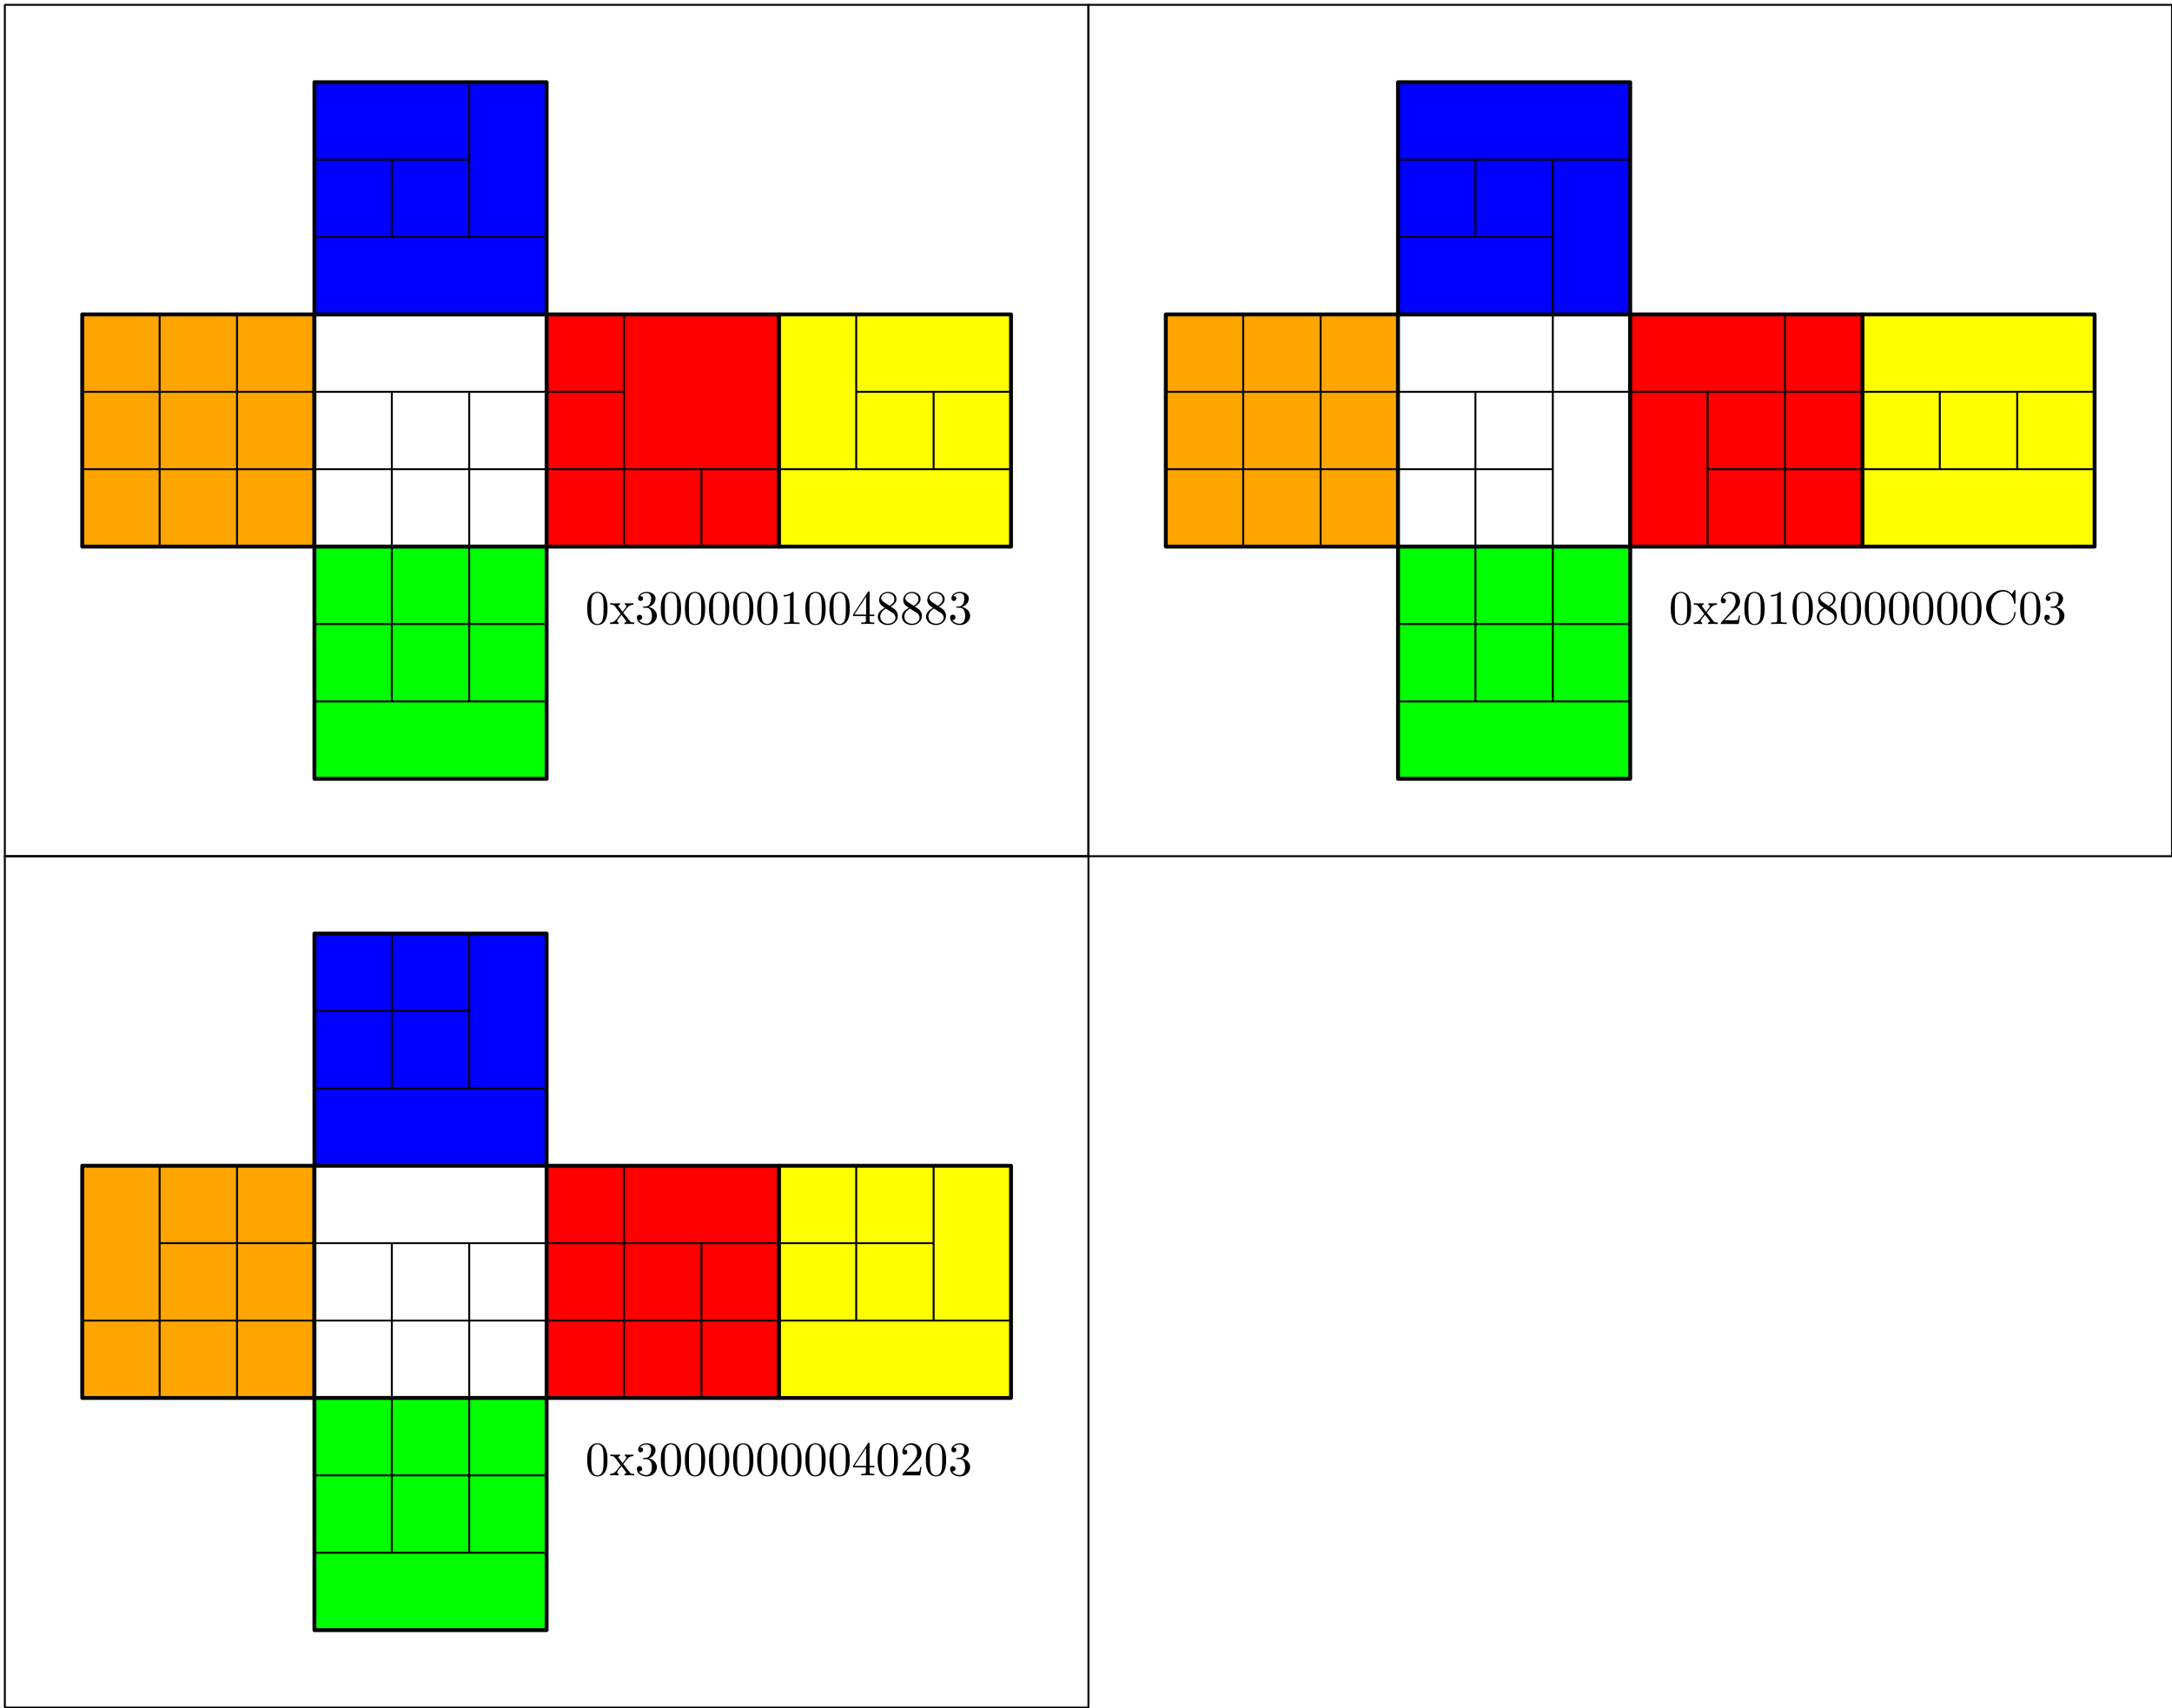
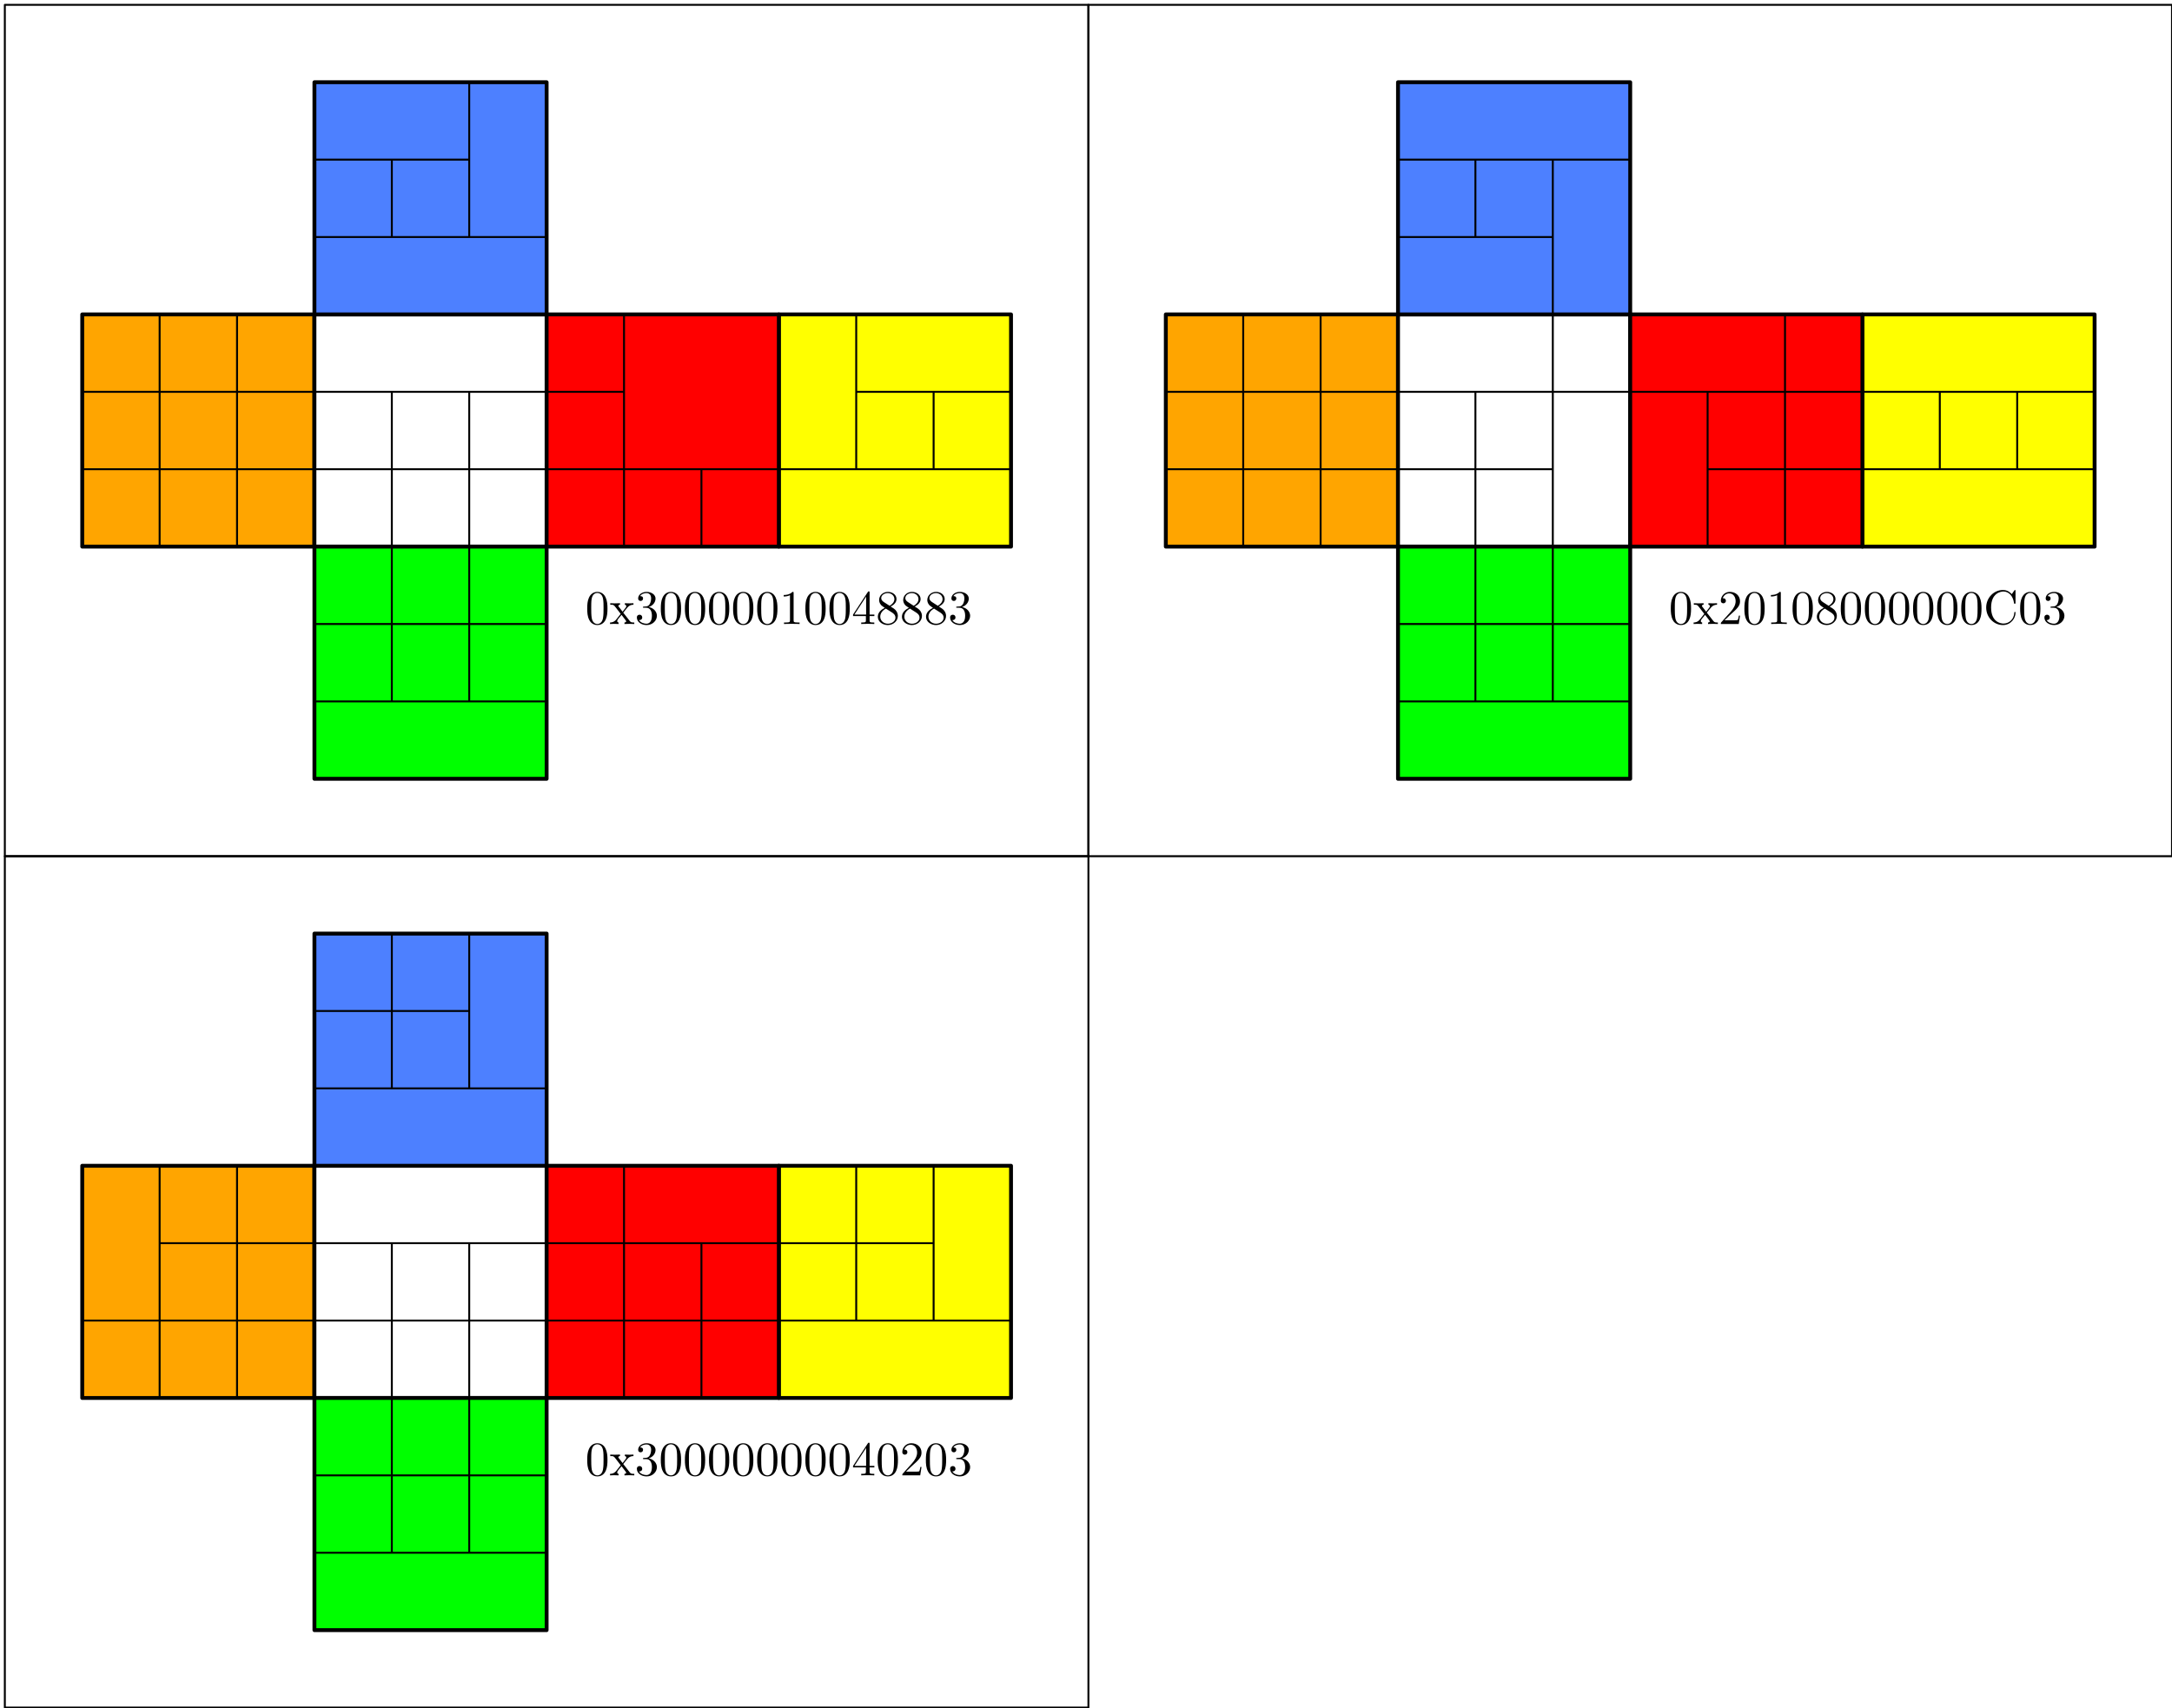
<svg xmlns="http://www.w3.org/2000/svg" xmlns:xlink="http://www.w3.org/1999/xlink" width="449pt" height="353pt" viewBox="0 0 449 353" version="1.1">
  <defs>
    <g>
      <symbol overflow="visible" id="glyph0-0">
        <path style="stroke:none;" d="" />
      </symbol>
      <symbol overflow="visible" id="glyph0-1">
        <path style="stroke:none;" d="M 4.578 -3.188 C 4.578 -3.984 4.531 -4.781 4.188 -5.516 C 3.734 -6.484 2.906 -6.641 2.5 -6.641 C 1.891 -6.641 1.172 -6.375 0.75 -5.453 C 0.438 -4.766 0.391 -3.984 0.391 -3.188 C 0.391 -2.438 0.422 -1.547 0.844 -0.781 C 1.266 0.016 2 0.219 2.484 0.219 C 3.016 0.219 3.781 0.016 4.219 -0.938 C 4.531 -1.625 4.578 -2.406 4.578 -3.188 Z M 2.484 0 C 2.094 0 1.5 -0.25 1.328 -1.203 C 1.219 -1.797 1.219 -2.719 1.219 -3.312 C 1.219 -3.953 1.219 -4.609 1.297 -5.141 C 1.484 -6.328 2.234 -6.422 2.484 -6.422 C 2.812 -6.422 3.469 -6.234 3.656 -5.25 C 3.766 -4.688 3.766 -3.938 3.766 -3.312 C 3.766 -2.562 3.766 -1.891 3.656 -1.25 C 3.5 -0.297 2.938 0 2.484 0 Z M 2.484 0 " />
      </symbol>
      <symbol overflow="visible" id="glyph0-2">
        <path style="stroke:none;" d="M 2.859 -2.344 C 3.156 -2.719 3.531 -3.203 3.781 -3.469 C 4.094 -3.828 4.5 -3.984 4.969 -3.984 L 4.969 -4.297 C 4.703 -4.281 4.406 -4.266 4.141 -4.266 C 3.844 -4.266 3.312 -4.281 3.188 -4.297 L 3.188 -3.984 C 3.406 -3.969 3.484 -3.844 3.484 -3.672 C 3.484 -3.516 3.375 -3.391 3.328 -3.328 L 2.719 -2.547 L 1.938 -3.562 C 1.844 -3.656 1.844 -3.672 1.844 -3.734 C 1.844 -3.891 2 -3.984 2.188 -3.984 L 2.188 -4.297 C 1.938 -4.281 1.281 -4.266 1.109 -4.266 C 0.906 -4.266 0.438 -4.281 0.172 -4.297 L 0.172 -3.984 C 0.875 -3.984 0.875 -3.984 1.344 -3.375 L 2.328 -2.094 L 1.391 -0.906 C 0.922 -0.328 0.328 -0.312 0.125 -0.312 L 0.125 0 C 0.375 -0.016 0.688 -0.031 0.953 -0.031 C 1.234 -0.031 1.656 -0.016 1.891 0 L 1.891 -0.312 C 1.672 -0.344 1.609 -0.469 1.609 -0.625 C 1.609 -0.844 1.891 -1.172 2.5 -1.891 L 3.266 -0.891 C 3.344 -0.781 3.469 -0.625 3.469 -0.562 C 3.469 -0.469 3.375 -0.312 3.109 -0.312 L 3.109 0 C 3.406 -0.016 3.969 -0.031 4.188 -0.031 C 4.453 -0.031 4.844 -0.016 5.141 0 L 5.141 -0.312 C 4.609 -0.312 4.422 -0.328 4.203 -0.625 Z M 2.859 -2.344 " />
      </symbol>
      <symbol overflow="visible" id="glyph0-3">
        <path style="stroke:none;" d="M 2.891 -3.516 C 3.703 -3.781 4.281 -4.469 4.281 -5.266 C 4.281 -6.078 3.406 -6.641 2.453 -6.641 C 1.453 -6.641 0.688 -6.047 0.688 -5.281 C 0.688 -4.953 0.906 -4.766 1.203 -4.766 C 1.5 -4.766 1.703 -4.984 1.703 -5.281 C 1.703 -5.766 1.234 -5.766 1.094 -5.766 C 1.391 -6.266 2.047 -6.391 2.406 -6.391 C 2.828 -6.391 3.375 -6.172 3.375 -5.281 C 3.375 -5.156 3.344 -4.578 3.094 -4.141 C 2.797 -3.656 2.453 -3.625 2.203 -3.625 C 2.125 -3.609 1.891 -3.594 1.812 -3.594 C 1.734 -3.578 1.672 -3.562 1.672 -3.469 C 1.672 -3.359 1.734 -3.359 1.906 -3.359 L 2.344 -3.359 C 3.156 -3.359 3.531 -2.688 3.531 -1.703 C 3.531 -0.344 2.844 -0.062 2.406 -0.062 C 1.969 -0.062 1.219 -0.234 0.875 -0.812 C 1.219 -0.766 1.531 -0.984 1.531 -1.359 C 1.531 -1.719 1.266 -1.922 0.984 -1.922 C 0.734 -1.922 0.422 -1.781 0.422 -1.344 C 0.422 -0.438 1.344 0.219 2.438 0.219 C 3.656 0.219 4.562 -0.688 4.562 -1.703 C 4.562 -2.516 3.922 -3.297 2.891 -3.516 Z M 2.891 -3.516 " />
      </symbol>
      <symbol overflow="visible" id="glyph0-4">
        <path style="stroke:none;" d="M 2.938 -6.375 C 2.938 -6.625 2.938 -6.641 2.703 -6.641 C 2.078 -6 1.203 -6 0.891 -6 L 0.891 -5.688 C 1.094 -5.688 1.672 -5.688 2.188 -5.953 L 2.188 -0.781 C 2.188 -0.422 2.156 -0.312 1.266 -0.312 L 0.953 -0.312 L 0.953 0 C 1.297 -0.031 2.156 -0.031 2.562 -0.031 C 2.953 -0.031 3.828 -0.031 4.172 0 L 4.172 -0.312 L 3.859 -0.312 C 2.953 -0.312 2.938 -0.422 2.938 -0.781 Z M 2.938 -6.375 " />
      </symbol>
      <symbol overflow="visible" id="glyph0-5">
        <path style="stroke:none;" d="M 2.938 -1.641 L 2.938 -0.781 C 2.938 -0.422 2.906 -0.312 2.172 -0.312 L 1.969 -0.312 L 1.969 0 C 2.375 -0.031 2.891 -0.031 3.312 -0.031 C 3.734 -0.031 4.25 -0.031 4.672 0 L 4.672 -0.312 L 4.453 -0.312 C 3.719 -0.312 3.703 -0.422 3.703 -0.781 L 3.703 -1.641 L 4.688 -1.641 L 4.688 -1.953 L 3.703 -1.953 L 3.703 -6.484 C 3.703 -6.688 3.703 -6.75 3.531 -6.75 C 3.453 -6.75 3.422 -6.75 3.344 -6.625 L 0.281 -1.953 L 0.281 -1.641 Z M 2.984 -1.953 L 0.562 -1.953 L 2.984 -5.672 Z M 2.984 -1.953 " />
      </symbol>
      <symbol overflow="visible" id="glyph0-6">
        <path style="stroke:none;" d="M 1.625 -4.562 C 1.172 -4.859 1.125 -5.188 1.125 -5.359 C 1.125 -5.969 1.781 -6.391 2.484 -6.391 C 3.203 -6.391 3.844 -5.875 3.844 -5.156 C 3.844 -4.578 3.453 -4.109 2.859 -3.766 Z M 3.078 -3.609 C 3.797 -3.984 4.281 -4.5 4.281 -5.156 C 4.281 -6.078 3.406 -6.641 2.5 -6.641 C 1.5 -6.641 0.688 -5.906 0.688 -4.969 C 0.688 -4.797 0.703 -4.344 1.125 -3.875 C 1.234 -3.766 1.609 -3.516 1.859 -3.344 C 1.281 -3.047 0.422 -2.5 0.422 -1.5 C 0.422 -0.453 1.438 0.219 2.484 0.219 C 3.609 0.219 4.562 -0.609 4.562 -1.672 C 4.562 -2.031 4.453 -2.484 4.062 -2.906 C 3.875 -3.109 3.719 -3.203 3.078 -3.609 Z M 2.078 -3.188 L 3.312 -2.406 C 3.594 -2.219 4.062 -1.922 4.062 -1.312 C 4.062 -0.578 3.312 -0.062 2.5 -0.062 C 1.641 -0.062 0.922 -0.672 0.922 -1.5 C 0.922 -2.078 1.234 -2.719 2.078 -3.188 Z M 2.078 -3.188 " />
      </symbol>
      <symbol overflow="visible" id="glyph0-7">
        <path style="stroke:none;" d="M 1.266 -0.766 L 2.328 -1.797 C 3.875 -3.172 4.469 -3.703 4.469 -4.703 C 4.469 -5.844 3.578 -6.641 2.359 -6.641 C 1.234 -6.641 0.5 -5.719 0.5 -4.828 C 0.5 -4.281 1 -4.281 1.031 -4.281 C 1.203 -4.281 1.547 -4.391 1.547 -4.812 C 1.547 -5.062 1.359 -5.328 1.016 -5.328 C 0.938 -5.328 0.922 -5.328 0.891 -5.312 C 1.109 -5.969 1.656 -6.328 2.234 -6.328 C 3.141 -6.328 3.562 -5.516 3.562 -4.703 C 3.562 -3.906 3.078 -3.125 2.516 -2.5 L 0.609 -0.375 C 0.5 -0.266 0.5 -0.234 0.5 0 L 4.203 0 L 4.469 -1.734 L 4.234 -1.734 C 4.172 -1.438 4.109 -1 4 -0.844 C 3.938 -0.766 3.281 -0.766 3.062 -0.766 Z M 1.266 -0.766 " />
      </symbol>
      <symbol overflow="visible" id="glyph1-0">
        <path style="stroke:none;" d="" />
      </symbol>
      <symbol overflow="visible" id="glyph1-1">
        <path style="stroke:none;" d="M 4.578 -3.188 C 4.578 -3.984 4.531 -4.781 4.188 -5.516 C 3.734 -6.484 2.906 -6.641 2.5 -6.641 C 1.891 -6.641 1.172 -6.375 0.75 -5.453 C 0.438 -4.766 0.391 -3.984 0.391 -3.188 C 0.391 -2.438 0.422 -1.547 0.844 -0.781 C 1.266 0.016 2 0.219 2.484 0.219 C 3.016 0.219 3.781 0.016 4.219 -0.938 C 4.531 -1.625 4.578 -2.406 4.578 -3.188 Z M 2.484 0 C 2.094 0 1.5 -0.25 1.328 -1.203 C 1.219 -1.797 1.219 -2.719 1.219 -3.312 C 1.219 -3.953 1.219 -4.609 1.297 -5.141 C 1.484 -6.328 2.234 -6.422 2.484 -6.422 C 2.812 -6.422 3.469 -6.234 3.656 -5.25 C 3.766 -4.688 3.766 -3.938 3.766 -3.312 C 3.766 -2.562 3.766 -1.891 3.656 -1.25 C 3.5 -0.297 2.938 0 2.484 0 Z M 2.484 0 " />
      </symbol>
      <symbol overflow="visible" id="glyph1-2">
        <path style="stroke:none;" d="M 2.859 -2.344 C 3.156 -2.719 3.531 -3.203 3.781 -3.469 C 4.094 -3.828 4.5 -3.984 4.969 -3.984 L 4.969 -4.297 C 4.703 -4.281 4.406 -4.266 4.141 -4.266 C 3.844 -4.266 3.312 -4.281 3.188 -4.297 L 3.188 -3.984 C 3.406 -3.969 3.484 -3.844 3.484 -3.672 C 3.484 -3.516 3.375 -3.391 3.328 -3.328 L 2.719 -2.547 L 1.938 -3.562 C 1.844 -3.656 1.844 -3.672 1.844 -3.734 C 1.844 -3.891 2 -3.984 2.188 -3.984 L 2.188 -4.297 C 1.938 -4.281 1.281 -4.266 1.109 -4.266 C 0.906 -4.266 0.438 -4.281 0.172 -4.297 L 0.172 -3.984 C 0.875 -3.984 0.875 -3.984 1.344 -3.375 L 2.328 -2.094 L 1.391 -0.906 C 0.922 -0.328 0.328 -0.312 0.125 -0.312 L 0.125 0 C 0.375 -0.016 0.688 -0.031 0.953 -0.031 C 1.234 -0.031 1.656 -0.016 1.891 0 L 1.891 -0.312 C 1.672 -0.344 1.609 -0.469 1.609 -0.625 C 1.609 -0.844 1.891 -1.172 2.5 -1.891 L 3.266 -0.891 C 3.344 -0.781 3.469 -0.625 3.469 -0.562 C 3.469 -0.469 3.375 -0.312 3.109 -0.312 L 3.109 0 C 3.406 -0.016 3.969 -0.031 4.188 -0.031 C 4.453 -0.031 4.844 -0.016 5.141 0 L 5.141 -0.312 C 4.609 -0.312 4.422 -0.328 4.203 -0.625 Z M 2.859 -2.344 " />
      </symbol>
      <symbol overflow="visible" id="glyph1-3">
        <path style="stroke:none;" d="M 1.266 -0.766 L 2.328 -1.797 C 3.875 -3.172 4.469 -3.703 4.469 -4.703 C 4.469 -5.844 3.578 -6.641 2.359 -6.641 C 1.234 -6.641 0.5 -5.719 0.5 -4.828 C 0.5 -4.281 1 -4.281 1.031 -4.281 C 1.203 -4.281 1.547 -4.391 1.547 -4.812 C 1.547 -5.062 1.359 -5.328 1.016 -5.328 C 0.938 -5.328 0.922 -5.328 0.891 -5.312 C 1.109 -5.969 1.656 -6.328 2.234 -6.328 C 3.141 -6.328 3.562 -5.516 3.562 -4.703 C 3.562 -3.906 3.078 -3.125 2.516 -2.5 L 0.609 -0.375 C 0.5 -0.266 0.5 -0.234 0.5 0 L 4.203 0 L 4.469 -1.734 L 4.234 -1.734 C 4.172 -1.438 4.109 -1 4 -0.844 C 3.938 -0.766 3.281 -0.766 3.062 -0.766 Z M 1.266 -0.766 " />
      </symbol>
      <symbol overflow="visible" id="glyph1-4">
        <path style="stroke:none;" d="M 2.938 -6.375 C 2.938 -6.625 2.938 -6.641 2.703 -6.641 C 2.078 -6 1.203 -6 0.891 -6 L 0.891 -5.688 C 1.094 -5.688 1.672 -5.688 2.188 -5.953 L 2.188 -0.781 C 2.188 -0.422 2.156 -0.312 1.266 -0.312 L 0.953 -0.312 L 0.953 0 C 1.297 -0.031 2.156 -0.031 2.562 -0.031 C 2.953 -0.031 3.828 -0.031 4.172 0 L 4.172 -0.312 L 3.859 -0.312 C 2.953 -0.312 2.938 -0.422 2.938 -0.781 Z M 2.938 -6.375 " />
      </symbol>
      <symbol overflow="visible" id="glyph1-5">
        <path style="stroke:none;" d="M 1.625 -4.562 C 1.172 -4.859 1.125 -5.188 1.125 -5.359 C 1.125 -5.969 1.781 -6.391 2.484 -6.391 C 3.203 -6.391 3.844 -5.875 3.844 -5.156 C 3.844 -4.578 3.453 -4.109 2.859 -3.766 Z M 3.078 -3.609 C 3.797 -3.984 4.281 -4.5 4.281 -5.156 C 4.281 -6.078 3.406 -6.641 2.5 -6.641 C 1.5 -6.641 0.688 -5.906 0.688 -4.969 C 0.688 -4.797 0.703 -4.344 1.125 -3.875 C 1.234 -3.766 1.609 -3.516 1.859 -3.344 C 1.281 -3.047 0.422 -2.5 0.422 -1.5 C 0.422 -0.453 1.438 0.219 2.484 0.219 C 3.609 0.219 4.562 -0.609 4.562 -1.672 C 4.562 -2.031 4.453 -2.484 4.062 -2.906 C 3.875 -3.109 3.719 -3.203 3.078 -3.609 Z M 2.078 -3.188 L 3.312 -2.406 C 3.594 -2.219 4.062 -1.922 4.062 -1.312 C 4.062 -0.578 3.312 -0.062 2.5 -0.062 C 1.641 -0.062 0.922 -0.672 0.922 -1.5 C 0.922 -2.078 1.234 -2.719 2.078 -3.188 Z M 2.078 -3.188 " />
      </symbol>
      <symbol overflow="visible" id="glyph1-6">
        <path style="stroke:none;" d="M 0.562 -3.406 C 0.562 -1.344 2.172 0.219 4.031 0.219 C 5.656 0.219 6.625 -1.172 6.625 -2.328 C 6.625 -2.422 6.625 -2.5 6.5 -2.5 C 6.391 -2.5 6.391 -2.438 6.375 -2.328 C 6.297 -0.906 5.234 -0.094 4.141 -0.094 C 3.531 -0.094 1.578 -0.422 1.578 -3.406 C 1.578 -6.375 3.531 -6.719 4.141 -6.719 C 5.219 -6.719 6.109 -5.812 6.312 -4.359 C 6.328 -4.219 6.328 -4.188 6.469 -4.188 C 6.625 -4.188 6.625 -4.219 6.625 -4.422 L 6.625 -6.781 C 6.625 -6.953 6.625 -7.031 6.516 -7.031 C 6.484 -7.031 6.438 -7.031 6.359 -6.906 L 5.859 -6.172 C 5.5 -6.531 4.984 -7.031 4.031 -7.031 C 2.156 -7.031 0.562 -5.438 0.562 -3.406 Z M 0.562 -3.406 " />
      </symbol>
      <symbol overflow="visible" id="glyph1-7">
        <path style="stroke:none;" d="M 2.891 -3.516 C 3.703 -3.781 4.281 -4.469 4.281 -5.266 C 4.281 -6.078 3.406 -6.641 2.453 -6.641 C 1.453 -6.641 0.688 -6.047 0.688 -5.281 C 0.688 -4.953 0.906 -4.766 1.203 -4.766 C 1.5 -4.766 1.703 -4.984 1.703 -5.281 C 1.703 -5.766 1.234 -5.766 1.094 -5.766 C 1.391 -6.266 2.047 -6.391 2.406 -6.391 C 2.828 -6.391 3.375 -6.172 3.375 -5.281 C 3.375 -5.156 3.344 -4.578 3.094 -4.141 C 2.797 -3.656 2.453 -3.625 2.203 -3.625 C 2.125 -3.609 1.891 -3.594 1.812 -3.594 C 1.734 -3.578 1.672 -3.562 1.672 -3.469 C 1.672 -3.359 1.734 -3.359 1.906 -3.359 L 2.344 -3.359 C 3.156 -3.359 3.531 -2.688 3.531 -1.703 C 3.531 -0.344 2.844 -0.062 2.406 -0.062 C 1.969 -0.062 1.219 -0.234 0.875 -0.812 C 1.219 -0.766 1.531 -0.984 1.531 -1.359 C 1.531 -1.719 1.266 -1.922 0.984 -1.922 C 0.734 -1.922 0.422 -1.781 0.422 -1.344 C 0.422 -0.438 1.344 0.219 2.438 0.219 C 3.656 0.219 4.562 -0.688 4.562 -1.703 C 4.562 -2.516 3.922 -3.297 2.891 -3.516 Z M 2.891 -3.516 " />
      </symbol>
    </g>
  </defs>
-   <g id="surface3512">
+   <g id="surface269">
    <path style="fill-rule:evenodd;fill:rgb(100%,64.7%,0%);fill-opacity:1;stroke-width:0.8;stroke-linecap:butt;stroke-linejoin:round;stroke:rgb(0%,0%,0%);stroke-opacity:1;stroke-miterlimit:10;" d="M 80 768 L 80 720 L 128 720 L 128 768 Z M 80 768 " transform="matrix(1,0,0,-1,-63,833)" />
    <path style="fill-rule:evenodd;fill:rgb(100%,100%,100%);fill-opacity:1;stroke-width:0.8;stroke-linecap:butt;stroke-linejoin:round;stroke:rgb(0%,0%,0%);stroke-opacity:1;stroke-miterlimit:10;" d="M 128 720 L 128 768 L 176 768 L 176 720 Z M 128 720 " transform="matrix(1,0,0,-1,-63,833)" />
    <path style="fill-rule:evenodd;fill:rgb(100%,100%,0%);fill-opacity:1;stroke-width:0.8;stroke-linecap:butt;stroke-linejoin:round;stroke:rgb(0%,0%,0%);stroke-opacity:1;stroke-miterlimit:10;" d="M 224 720 L 224 768 L 272 768 L 272 720 Z M 224 720 " transform="matrix(1,0,0,-1,-63,833)" />
    <path style="fill-rule:evenodd;fill:rgb(0%,100%,0%);fill-opacity:1;stroke-width:0.8;stroke-linecap:butt;stroke-linejoin:round;stroke:rgb(0%,0%,0%);stroke-opacity:1;stroke-miterlimit:10;" d="M 128 720 L 128 672 L 176 672 L 176 720 Z M 128 720 " transform="matrix(1,0,0,-1,-63,833)" />
-     <path style="fill-rule:evenodd;fill:rgb(0%,0%,100%);fill-opacity:1;stroke-width:0.8;stroke-linecap:butt;stroke-linejoin:round;stroke:rgb(0%,0%,0%);stroke-opacity:1;stroke-miterlimit:10;" d="M 128 768 L 128 816 L 176 816 L 176 768 Z M 128 768 " transform="matrix(1,0,0,-1,-63,833)" />
+     <path style="fill-rule:evenodd;fill:rgb(30%,50%,100%);fill-opacity:1;stroke-width:0.8;stroke-linecap:butt;stroke-linejoin:round;stroke:rgb(0%,0%,0%);stroke-opacity:1;stroke-miterlimit:10;" d="M 128 768 L 128 816 L 176 816 L 176 768 Z M 128 768 " transform="matrix(1,0,0,-1,-63,833)" />
    <path style="fill-rule:evenodd;fill:rgb(100%,0%,0%);fill-opacity:1;stroke-width:0.8;stroke-linecap:butt;stroke-linejoin:round;stroke:rgb(0%,0%,0%);stroke-opacity:1;stroke-miterlimit:10;" d="M 176 720 L 176 768 L 224 768 L 224 720 Z M 176 720 " transform="matrix(1,0,0,-1,-63,833)" />
    <g style="fill:rgb(0%,0%,0%);fill-opacity:1;">
      <use xlink:href="#glyph0-1" x="121" y="129" />
      <use xlink:href="#glyph0-2" x="125.981" y="129" />
      <use xlink:href="#glyph0-3" x="131.232" y="129" />
      <use xlink:href="#glyph0-1" x="136.213" y="129" />
      <use xlink:href="#glyph0-1" x="141.194" y="129" />
      <use xlink:href="#glyph0-1" x="146.175" y="129" />
      <use xlink:href="#glyph0-1" x="151.157" y="129" />
      <use xlink:href="#glyph0-1" x="156.138" y="129" />
      <use xlink:href="#glyph0-4" x="161.119" y="129" />
      <use xlink:href="#glyph0-1" x="166.101" y="129" />
      <use xlink:href="#glyph0-1" x="171.082" y="129" />
      <use xlink:href="#glyph0-5" x="176.063" y="129" />
      <use xlink:href="#glyph0-6" x="181.045" y="129" />
      <use xlink:href="#glyph0-6" x="186.026" y="129" />
      <use xlink:href="#glyph0-6" x="191.007" y="129" />
      <use xlink:href="#glyph0-3" x="195.988" y="129" />
    </g>
    <path style="fill:none;stroke-width:0.4;stroke-linecap:butt;stroke-linejoin:round;stroke:rgb(0%,0%,0%);stroke-opacity:1;stroke-miterlimit:10;" d="M 64 832 L 64 656 L 288 656 L 288 832 Z M 64 832 " transform="matrix(1,0,0,-1,-63,833)" />
    <path style="fill-rule:evenodd;fill:rgb(100%,64.7%,0%);fill-opacity:1;stroke-width:0.8;stroke-linecap:butt;stroke-linejoin:round;stroke:rgb(0%,0%,0%);stroke-opacity:1;stroke-miterlimit:10;" d="M 304 768 L 304 720 L 352 720 L 352 768 Z M 304 768 " transform="matrix(1,0,0,-1,-63,833)" />
    <path style="fill-rule:evenodd;fill:rgb(100%,100%,100%);fill-opacity:1;stroke-width:0.8;stroke-linecap:butt;stroke-linejoin:round;stroke:rgb(0%,0%,0%);stroke-opacity:1;stroke-miterlimit:10;" d="M 352 720 L 352 768 L 400 768 L 400 720 Z M 352 720 " transform="matrix(1,0,0,-1,-63,833)" />
    <path style="fill-rule:evenodd;fill:rgb(100%,100%,0%);fill-opacity:1;stroke-width:0.8;stroke-linecap:butt;stroke-linejoin:round;stroke:rgb(0%,0%,0%);stroke-opacity:1;stroke-miterlimit:10;" d="M 448 720 L 448 768 L 496 768 L 496 720 Z M 448 720 " transform="matrix(1,0,0,-1,-63,833)" />
    <path style="fill-rule:evenodd;fill:rgb(0%,100%,0%);fill-opacity:1;stroke-width:0.8;stroke-linecap:butt;stroke-linejoin:round;stroke:rgb(0%,0%,0%);stroke-opacity:1;stroke-miterlimit:10;" d="M 352 720 L 352 672 L 400 672 L 400 720 Z M 352 720 " transform="matrix(1,0,0,-1,-63,833)" />
-     <path style="fill-rule:evenodd;fill:rgb(0%,0%,100%);fill-opacity:1;stroke-width:0.8;stroke-linecap:butt;stroke-linejoin:round;stroke:rgb(0%,0%,0%);stroke-opacity:1;stroke-miterlimit:10;" d="M 352 768 L 352 816 L 400 816 L 400 768 Z M 352 768 " transform="matrix(1,0,0,-1,-63,833)" />
+     <path style="fill-rule:evenodd;fill:rgb(30%,50%,100%);fill-opacity:1;stroke-width:0.8;stroke-linecap:butt;stroke-linejoin:round;stroke:rgb(0%,0%,0%);stroke-opacity:1;stroke-miterlimit:10;" d="M 352 768 L 352 816 L 400 816 L 400 768 Z M 352 768 " transform="matrix(1,0,0,-1,-63,833)" />
    <path style="fill-rule:evenodd;fill:rgb(100%,0%,0%);fill-opacity:1;stroke-width:0.8;stroke-linecap:butt;stroke-linejoin:round;stroke:rgb(0%,0%,0%);stroke-opacity:1;stroke-miterlimit:10;" d="M 400 720 L 400 768 L 448 768 L 448 720 Z M 400 720 " transform="matrix(1,0,0,-1,-63,833)" />
    <g style="fill:rgb(0%,0%,0%);fill-opacity:1;">
      <use xlink:href="#glyph1-1" x="345" y="129" />
      <use xlink:href="#glyph1-2" x="349.981" y="129" />
      <use xlink:href="#glyph1-3" x="355.232" y="129" />
      <use xlink:href="#glyph1-1" x="360.213" y="129" />
      <use xlink:href="#glyph1-4" x="365.194" y="129" />
      <use xlink:href="#glyph1-1" x="370.175" y="129" />
      <use xlink:href="#glyph1-5" x="375.157" y="129" />
      <use xlink:href="#glyph1-1" x="380.138" y="129" />
      <use xlink:href="#glyph1-1" x="385.119" y="129" />
      <use xlink:href="#glyph1-1" x="390.101" y="129" />
      <use xlink:href="#glyph1-1" x="395.082" y="129" />
      <use xlink:href="#glyph1-1" x="400.063" y="129" />
      <use xlink:href="#glyph1-1" x="405.045" y="129" />
      <use xlink:href="#glyph1-6" x="410.026" y="129" />
      <use xlink:href="#glyph1-1" x="417.219" y="129" />
      <use xlink:href="#glyph1-7" x="422.2" y="129" />
    </g>
    <path style="fill:none;stroke-width:0.4;stroke-linecap:butt;stroke-linejoin:round;stroke:rgb(0%,0%,0%);stroke-opacity:1;stroke-miterlimit:10;" d="M 288 832 L 288 656 L 512 656 L 512 832 Z M 288 832 " transform="matrix(1,0,0,-1,-63,833)" />
    <path style="fill-rule:evenodd;fill:rgb(100%,64.7%,0%);fill-opacity:1;stroke-width:0.8;stroke-linecap:butt;stroke-linejoin:round;stroke:rgb(0%,0%,0%);stroke-opacity:1;stroke-miterlimit:10;" d="M 80 592 L 80 544 L 128 544 L 128 592 Z M 80 592 " transform="matrix(1,0,0,-1,-63,833)" />
    <path style="fill-rule:evenodd;fill:rgb(100%,100%,100%);fill-opacity:1;stroke-width:0.8;stroke-linecap:butt;stroke-linejoin:round;stroke:rgb(0%,0%,0%);stroke-opacity:1;stroke-miterlimit:10;" d="M 128 544 L 128 592 L 176 592 L 176 544 Z M 128 544 " transform="matrix(1,0,0,-1,-63,833)" />
    <path style="fill-rule:evenodd;fill:rgb(100%,100%,0%);fill-opacity:1;stroke-width:0.8;stroke-linecap:butt;stroke-linejoin:round;stroke:rgb(0%,0%,0%);stroke-opacity:1;stroke-miterlimit:10;" d="M 224 544 L 224 592 L 272 592 L 272 544 Z M 224 544 " transform="matrix(1,0,0,-1,-63,833)" />
    <path style="fill-rule:evenodd;fill:rgb(0%,100%,0%);fill-opacity:1;stroke-width:0.8;stroke-linecap:butt;stroke-linejoin:round;stroke:rgb(0%,0%,0%);stroke-opacity:1;stroke-miterlimit:10;" d="M 128 544 L 128 496 L 176 496 L 176 544 Z M 128 544 " transform="matrix(1,0,0,-1,-63,833)" />
-     <path style="fill-rule:evenodd;fill:rgb(0%,0%,100%);fill-opacity:1;stroke-width:0.8;stroke-linecap:butt;stroke-linejoin:round;stroke:rgb(0%,0%,0%);stroke-opacity:1;stroke-miterlimit:10;" d="M 128 592 L 128 640 L 176 640 L 176 592 Z M 128 592 " transform="matrix(1,0,0,-1,-63,833)" />
+     <path style="fill-rule:evenodd;fill:rgb(30%,50%,100%);fill-opacity:1;stroke-width:0.8;stroke-linecap:butt;stroke-linejoin:round;stroke:rgb(0%,0%,0%);stroke-opacity:1;stroke-miterlimit:10;" d="M 128 592 L 128 640 L 176 640 L 176 592 Z M 128 592 " transform="matrix(1,0,0,-1,-63,833)" />
    <path style="fill-rule:evenodd;fill:rgb(100%,0%,0%);fill-opacity:1;stroke-width:0.8;stroke-linecap:butt;stroke-linejoin:round;stroke:rgb(0%,0%,0%);stroke-opacity:1;stroke-miterlimit:10;" d="M 176 544 L 176 592 L 224 592 L 224 544 Z M 176 544 " transform="matrix(1,0,0,-1,-63,833)" />
    <g style="fill:rgb(0%,0%,0%);fill-opacity:1;">
      <use xlink:href="#glyph0-1" x="121" y="305" />
      <use xlink:href="#glyph0-2" x="125.981" y="305" />
      <use xlink:href="#glyph0-3" x="131.232" y="305" />
      <use xlink:href="#glyph0-1" x="136.213" y="305" />
      <use xlink:href="#glyph0-1" x="141.194" y="305" />
      <use xlink:href="#glyph0-1" x="146.175" y="305" />
      <use xlink:href="#glyph0-1" x="151.157" y="305" />
      <use xlink:href="#glyph0-1" x="156.138" y="305" />
      <use xlink:href="#glyph0-1" x="161.119" y="305" />
      <use xlink:href="#glyph0-1" x="166.101" y="305" />
      <use xlink:href="#glyph0-1" x="171.082" y="305" />
      <use xlink:href="#glyph0-5" x="176.063" y="305" />
      <use xlink:href="#glyph0-1" x="181.045" y="305" />
      <use xlink:href="#glyph0-7" x="186.026" y="305" />
      <use xlink:href="#glyph0-1" x="191.007" y="305" />
      <use xlink:href="#glyph0-3" x="195.988" y="305" />
    </g>
    <path style="fill:none;stroke-width:0.4;stroke-linecap:butt;stroke-linejoin:round;stroke:rgb(0%,0%,0%);stroke-opacity:1;stroke-miterlimit:10;" d="M 64 656 L 64 480 L 288 480 L 288 656 Z M 64 656 " transform="matrix(1,0,0,-1,-63,833)" />
    <path style="fill:none;stroke-width:0.4;stroke-linecap:butt;stroke-linejoin:round;stroke:rgb(0%,0%,0%);stroke-opacity:1;stroke-miterlimit:10;" d="M 128 784 L 176 784 " transform="matrix(1,0,0,-1,-63,833)" />
    <path style="fill:none;stroke-width:0.4;stroke-linecap:butt;stroke-linejoin:round;stroke:rgb(0%,0%,0%);stroke-opacity:1;stroke-miterlimit:10;" d="M 160 816 L 160 784 " transform="matrix(1,0,0,-1,-63,833)" />
    <path style="fill:none;stroke-width:0.4;stroke-linecap:butt;stroke-linejoin:round;stroke:rgb(0%,0%,0%);stroke-opacity:1;stroke-miterlimit:10;" d="M 128 800 L 160 800 " transform="matrix(1,0,0,-1,-63,833)" />
    <path style="fill:none;stroke-width:0.4;stroke-linecap:butt;stroke-linejoin:round;stroke:rgb(0%,0%,0%);stroke-opacity:1;stroke-miterlimit:10;" d="M 144 800 L 144 784 " transform="matrix(1,0,0,-1,-63,833)" />
    <path style="fill:none;stroke-width:0.4;stroke-linecap:butt;stroke-linejoin:round;stroke:rgb(0%,0%,0%);stroke-opacity:1;stroke-miterlimit:10;" d="M 128 688 L 176 688 " transform="matrix(1,0,0,-1,-63,833)" />
    <path style="fill:none;stroke-width:0.4;stroke-linecap:butt;stroke-linejoin:round;stroke:rgb(0%,0%,0%);stroke-opacity:1;stroke-miterlimit:10;" d="M 128 704 L 176 704 " transform="matrix(1,0,0,-1,-63,833)" />
    <path style="fill:none;stroke-width:0.4;stroke-linecap:butt;stroke-linejoin:round;stroke:rgb(0%,0%,0%);stroke-opacity:1;stroke-miterlimit:10;" d="M 144 752 L 144 688 " transform="matrix(1,0,0,-1,-63,833)" />
    <path style="fill:none;stroke-width:0.4;stroke-linecap:butt;stroke-linejoin:round;stroke:rgb(0%,0%,0%);stroke-opacity:1;stroke-miterlimit:10;" d="M 160 752 L 160 688 " transform="matrix(1,0,0,-1,-63,833)" />
    <path style="fill:none;stroke-width:0.4;stroke-linecap:butt;stroke-linejoin:round;stroke:rgb(0%,0%,0%);stroke-opacity:1;stroke-miterlimit:10;" d="M 96 768 L 96 720 " transform="matrix(1,0,0,-1,-63,833)" />
    <path style="fill:none;stroke-width:0.4;stroke-linecap:butt;stroke-linejoin:round;stroke:rgb(0%,0%,0%);stroke-opacity:1;stroke-miterlimit:10;" d="M 112 768 L 112 720 " transform="matrix(1,0,0,-1,-63,833)" />
    <path style="fill:none;stroke-width:0.4;stroke-linecap:butt;stroke-linejoin:round;stroke:rgb(0%,0%,0%);stroke-opacity:1;stroke-miterlimit:10;" d="M 192 768 L 192 720 " transform="matrix(1,0,0,-1,-63,833)" />
    <path style="fill:none;stroke-width:0.4;stroke-linecap:butt;stroke-linejoin:round;stroke:rgb(0%,0%,0%);stroke-opacity:1;stroke-miterlimit:10;" d="M 208 736 L 208 720 " transform="matrix(1,0,0,-1,-63,833)" />
    <path style="fill:none;stroke-width:0.4;stroke-linecap:butt;stroke-linejoin:round;stroke:rgb(0%,0%,0%);stroke-opacity:1;stroke-miterlimit:10;" d="M 240 768 L 240 736 " transform="matrix(1,0,0,-1,-63,833)" />
    <path style="fill:none;stroke-width:0.4;stroke-linecap:butt;stroke-linejoin:round;stroke:rgb(0%,0%,0%);stroke-opacity:1;stroke-miterlimit:10;" d="M 256 752 L 256 736 " transform="matrix(1,0,0,-1,-63,833)" />
    <path style="fill:none;stroke-width:0.4;stroke-linecap:butt;stroke-linejoin:round;stroke:rgb(0%,0%,0%);stroke-opacity:1;stroke-miterlimit:10;" d="M 272 736 L 80 736 " transform="matrix(1,0,0,-1,-63,833)" />
    <path style="fill:none;stroke-width:0.4;stroke-linecap:butt;stroke-linejoin:round;stroke:rgb(0%,0%,0%);stroke-opacity:1;stroke-miterlimit:10;" d="M 272 752 L 240 752 " transform="matrix(1,0,0,-1,-63,833)" />
    <path style="fill:none;stroke-width:0.4;stroke-linecap:butt;stroke-linejoin:round;stroke:rgb(0%,0%,0%);stroke-opacity:1;stroke-miterlimit:10;" d="M 192 752 L 80 752 " transform="matrix(1,0,0,-1,-63,833)" />
    <path style="fill:none;stroke-width:0.4;stroke-linecap:butt;stroke-linejoin:round;stroke:rgb(0%,0%,0%);stroke-opacity:1;stroke-miterlimit:10;" d="M 352 800 L 400 800 " transform="matrix(1,0,0,-1,-63,833)" />
    <path style="fill:none;stroke-width:0.4;stroke-linecap:butt;stroke-linejoin:round;stroke:rgb(0%,0%,0%);stroke-opacity:1;stroke-miterlimit:10;" d="M 352 688 L 400 688 " transform="matrix(1,0,0,-1,-63,833)" />
    <path style="fill:none;stroke-width:0.4;stroke-linecap:butt;stroke-linejoin:round;stroke:rgb(0%,0%,0%);stroke-opacity:1;stroke-miterlimit:10;" d="M 384 800 L 384 688 " transform="matrix(1,0,0,-1,-63,833)" />
    <path style="fill:none;stroke-width:0.4;stroke-linecap:butt;stroke-linejoin:round;stroke:rgb(0%,0%,0%);stroke-opacity:1;stroke-miterlimit:10;" d="M 352 704 L 400 704 " transform="matrix(1,0,0,-1,-63,833)" />
    <path style="fill:none;stroke-width:0.4;stroke-linecap:butt;stroke-linejoin:round;stroke:rgb(0%,0%,0%);stroke-opacity:1;stroke-miterlimit:10;" d="M 352 784 L 384 784 " transform="matrix(1,0,0,-1,-63,833)" />
    <path style="fill:none;stroke-width:0.4;stroke-linecap:butt;stroke-linejoin:round;stroke:rgb(0%,0%,0%);stroke-opacity:1;stroke-miterlimit:10;" d="M 368 800 L 368 784 " transform="matrix(1,0,0,-1,-63,833)" />
    <path style="fill:none;stroke-width:0.4;stroke-linecap:butt;stroke-linejoin:round;stroke:rgb(0%,0%,0%);stroke-opacity:1;stroke-miterlimit:10;" d="M 368 688 L 368 752 " transform="matrix(1,0,0,-1,-63,833)" />
    <path style="fill:none;stroke-width:0.4;stroke-linecap:butt;stroke-linejoin:round;stroke:rgb(0%,0%,0%);stroke-opacity:1;stroke-miterlimit:10;" d="M 320 768 L 320 720 " transform="matrix(1,0,0,-1,-63,833)" />
    <path style="fill:none;stroke-width:0.4;stroke-linecap:butt;stroke-linejoin:round;stroke:rgb(0%,0%,0%);stroke-opacity:1;stroke-miterlimit:10;" d="M 336 768 L 336 720 " transform="matrix(1,0,0,-1,-63,833)" />
    <path style="fill:none;stroke-width:0.4;stroke-linecap:butt;stroke-linejoin:round;stroke:rgb(0%,0%,0%);stroke-opacity:1;stroke-miterlimit:10;" d="M 416 752 L 416 720 " transform="matrix(1,0,0,-1,-63,833)" />
    <path style="fill:none;stroke-width:0.4;stroke-linecap:butt;stroke-linejoin:round;stroke:rgb(0%,0%,0%);stroke-opacity:1;stroke-miterlimit:10;" d="M 432 768 L 432 720 " transform="matrix(1,0,0,-1,-63,833)" />
    <path style="fill:none;stroke-width:0.4;stroke-linecap:butt;stroke-linejoin:round;stroke:rgb(0%,0%,0%);stroke-opacity:1;stroke-miterlimit:10;" d="M 464 752 L 464 736 " transform="matrix(1,0,0,-1,-63,833)" />
    <path style="fill:none;stroke-width:0.4;stroke-linecap:butt;stroke-linejoin:round;stroke:rgb(0%,0%,0%);stroke-opacity:1;stroke-miterlimit:10;" d="M 480 752 L 480 736 " transform="matrix(1,0,0,-1,-63,833)" />
    <path style="fill:none;stroke-width:0.4;stroke-linecap:butt;stroke-linejoin:round;stroke:rgb(0%,0%,0%);stroke-opacity:1;stroke-miterlimit:10;" d="M 496 752 L 304 752 " transform="matrix(1,0,0,-1,-63,833)" />
    <path style="fill:none;stroke-width:0.4;stroke-linecap:butt;stroke-linejoin:round;stroke:rgb(0%,0%,0%);stroke-opacity:1;stroke-miterlimit:10;" d="M 304 736 L 384 736 " transform="matrix(1,0,0,-1,-63,833)" />
    <path style="fill:none;stroke-width:0.4;stroke-linecap:butt;stroke-linejoin:round;stroke:rgb(0%,0%,0%);stroke-opacity:1;stroke-miterlimit:10;" d="M 416 736 L 496 736 " transform="matrix(1,0,0,-1,-63,833)" />
    <path style="fill:none;stroke-width:0.4;stroke-linecap:butt;stroke-linejoin:round;stroke:rgb(0%,0%,0%);stroke-opacity:1;stroke-miterlimit:10;" d="M 96 576 L 256 576 " transform="matrix(1,0,0,-1,-63,833)" />
    <path style="fill:none;stroke-width:0.4;stroke-linecap:butt;stroke-linejoin:round;stroke:rgb(0%,0%,0%);stroke-opacity:1;stroke-miterlimit:10;" d="M 80 560 L 272 560 " transform="matrix(1,0,0,-1,-63,833)" />
    <path style="fill:none;stroke-width:0.4;stroke-linecap:butt;stroke-linejoin:round;stroke:rgb(0%,0%,0%);stroke-opacity:1;stroke-miterlimit:10;" d="M 128 608 L 176 608 " transform="matrix(1,0,0,-1,-63,833)" />
    <path style="fill:none;stroke-width:0.4;stroke-linecap:butt;stroke-linejoin:round;stroke:rgb(0%,0%,0%);stroke-opacity:1;stroke-miterlimit:10;" d="M 128 624 L 160 624 " transform="matrix(1,0,0,-1,-63,833)" />
    <path style="fill:none;stroke-width:0.4;stroke-linecap:butt;stroke-linejoin:round;stroke:rgb(0%,0%,0%);stroke-opacity:1;stroke-miterlimit:10;" d="M 128 528 L 176 528 " transform="matrix(1,0,0,-1,-63,833)" />
    <path style="fill:none;stroke-width:0.4;stroke-linecap:butt;stroke-linejoin:round;stroke:rgb(0%,0%,0%);stroke-opacity:1;stroke-miterlimit:10;" d="M 128 512 L 176 512 " transform="matrix(1,0,0,-1,-63,833)" />
    <path style="fill:none;stroke-width:0.4;stroke-linecap:butt;stroke-linejoin:round;stroke:rgb(0%,0%,0%);stroke-opacity:1;stroke-miterlimit:10;" d="M 96 592 L 96 544 " transform="matrix(1,0,0,-1,-63,833)" />
    <path style="fill:none;stroke-width:0.4;stroke-linecap:butt;stroke-linejoin:round;stroke:rgb(0%,0%,0%);stroke-opacity:1;stroke-miterlimit:10;" d="M 112 592 L 112 544 " transform="matrix(1,0,0,-1,-63,833)" />
    <path style="fill:none;stroke-width:0.4;stroke-linecap:butt;stroke-linejoin:round;stroke:rgb(0%,0%,0%);stroke-opacity:1;stroke-miterlimit:10;" d="M 144 640 L 144 608 " transform="matrix(1,0,0,-1,-63,833)" />
    <path style="fill:none;stroke-width:0.4;stroke-linecap:butt;stroke-linejoin:round;stroke:rgb(0%,0%,0%);stroke-opacity:1;stroke-miterlimit:10;" d="M 160 640 L 160 608 " transform="matrix(1,0,0,-1,-63,833)" />
    <path style="fill:none;stroke-width:0.4;stroke-linecap:butt;stroke-linejoin:round;stroke:rgb(0%,0%,0%);stroke-opacity:1;stroke-miterlimit:10;" d="M 144 576 L 144 512 " transform="matrix(1,0,0,-1,-63,833)" />
    <path style="fill:none;stroke-width:0.4;stroke-linecap:butt;stroke-linejoin:round;stroke:rgb(0%,0%,0%);stroke-opacity:1;stroke-miterlimit:10;" d="M 160 576 L 160 512 " transform="matrix(1,0,0,-1,-63,833)" />
    <path style="fill:none;stroke-width:0.4;stroke-linecap:butt;stroke-linejoin:round;stroke:rgb(0%,0%,0%);stroke-opacity:1;stroke-miterlimit:10;" d="M 192 592 L 192 544 " transform="matrix(1,0,0,-1,-63,833)" />
    <path style="fill:none;stroke-width:0.4;stroke-linecap:butt;stroke-linejoin:round;stroke:rgb(0%,0%,0%);stroke-opacity:1;stroke-miterlimit:10;" d="M 208 576 L 208 544 " transform="matrix(1,0,0,-1,-63,833)" />
    <path style="fill:none;stroke-width:0.4;stroke-linecap:butt;stroke-linejoin:round;stroke:rgb(0%,0%,0%);stroke-opacity:1;stroke-miterlimit:10;" d="M 240 592 L 240 560 " transform="matrix(1,0,0,-1,-63,833)" />
    <path style="fill:none;stroke-width:0.4;stroke-linecap:butt;stroke-linejoin:round;stroke:rgb(0%,0%,0%);stroke-opacity:1;stroke-miterlimit:10;" d="M 256 592 L 256 560 " transform="matrix(1,0,0,-1,-63,833)" />
  </g>
</svg>
